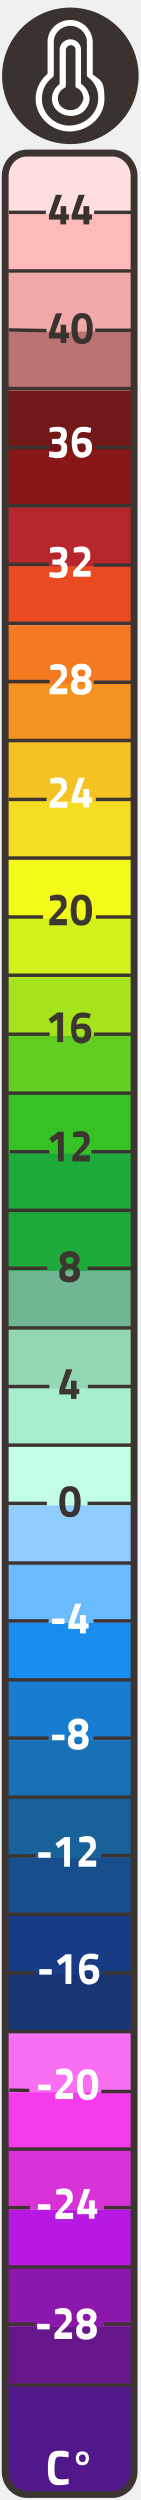
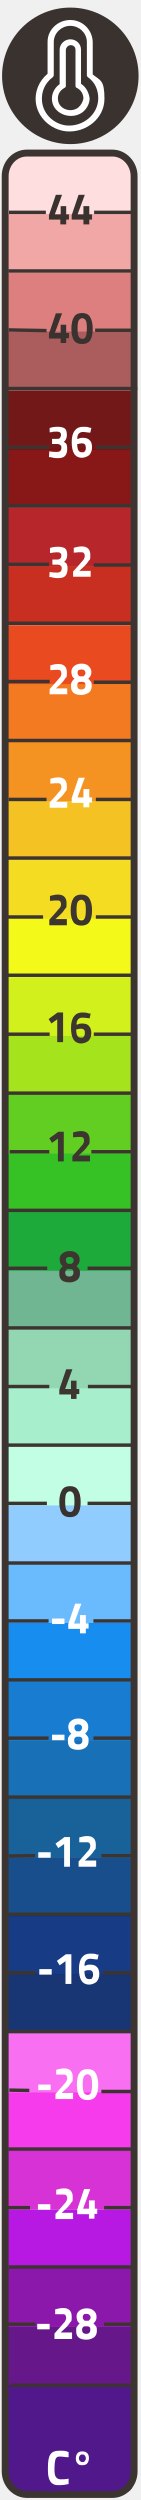
- <svg xmlns="http://www.w3.org/2000/svg" id="Livello_1" version="1.1" width="40.8px" height="725.2px" viewBox="0 0 40.8 725.2">
+ <svg xmlns="http://www.w3.org/2000/svg" version="1.1" width="40.8px" height="725.2px" viewBox="0 0 40.8 725.2">
  <defs>
    <style>
-       .st0 {
-         fill: #f627eb;
-       }
- 
-       .st0, .st1, .st2, .st3, .st4, .st5, .st6, .st7, .st8, .st9, .st10, .st11, .st12, .st13, .st14, .st15, .st16, .st17, .st18, .st19, .st20, .st21, .st22, .st23, .st24, .st25, .st26, .st27, .st28, .st29, .st30, .st31, .st32, .st33, .st34, .st35, .st36, .st37, .st38 {
+       .cls-1 {
+         fill: #f4bd0b;
+       }
+ 
+       .cls-1, .cls-2, .cls-3, .cls-4, .cls-5, .cls-6, .cls-7, .cls-8, .cls-9, .cls-10, .cls-11, .cls-12, .cls-13, .cls-14, .cls-15, .cls-16, .cls-17, .cls-18, .cls-19, .cls-20, .cls-21, .cls-22, .cls-23, .cls-24, .cls-25, .cls-26, .cls-27, .cls-28, .cls-29, .cls-30, .cls-31, .cls-32, .cls-33, .cls-34, .cls-35, .cls-36, .cls-37, .cls-38, .cls-39, .cls-40 {
        isolation: isolate;
      }

-       .st0, .st1, .st2, .st3, .st4, .st5, .st6, .st7, .st8, .st9, .st10, .st11, .st12, .st13, .st14, .st15, .st16, .st17, .st19, .st20, .st21, .st22, .st23, .st24, .st25, .st26, .st27, .st28, .st29, .st30, .st31, .st32, .st33, .st34, .st35, .st36, .st37, .st38 {
+       .cls-1, .cls-2, .cls-3, .cls-4, .cls-5, .cls-6, .cls-7, .cls-8, .cls-9, .cls-10, .cls-11, .cls-12, .cls-13, .cls-14, .cls-15, .cls-16, .cls-17, .cls-18, .cls-20, .cls-21, .cls-22, .cls-23, .cls-24, .cls-25, .cls-26, .cls-27, .cls-28, .cls-29, .cls-30, .cls-31, .cls-32, .cls-33, .cls-34, .cls-35, .cls-36, .cls-37, .cls-38, .cls-39, .cls-40 {
        opacity: .9;
      }

-       .st1 {
-         fill: #85c8ff;
-       }
- 
-       .st2 {
-         fill: #bbffe2;
-       }
- 
-       .st3 {
-         fill: #9ce106;
-       }
- 
-       .st4 {
-         fill: #62af88;
-       }
- 
-       .st5 {
-         fill: #00277a;
-       }
- 
-       .st6 {
-         fill: #f4bd0b;
-       }
- 
-       .st7 {
-         fill: #cef003;
-       }
- 
-       .st39 {
-         fill: #39322e;
-       }
- 
-       .st40 {
+       .cls-2 {
+         fill: #52ca0b;
+       }
+ 
+       .cls-3 {
+         fill: #b000e0;
+       }
+ 
+       .cls-4 {
+         fill: #003c7f;
+       }
+ 
+       .cls-5 {
+         fill: #0062af;
+       }
+ 
+       .cls-41 {
        stroke-width: 2px;
      }

-       .st40, .st41 {
+       .cls-41, .cls-42, .cls-43 {
+         fill: none;
+       }
+ 
+       .cls-41, .cls-43 {
        stroke: #3c3430;
        stroke-miterlimit: 9.8;
      }

-       .st40, .st41, .st42 {
-         fill: none;
-       }
- 
-       .st43 {
+       .cls-6 {
+         fill: #8000a3;
+       }
+ 
+       .cls-7 {
+         fill: #d41dd1;
+       }
+ 
+       .cls-8 {
+         fill: #f862f1;
+       }
+ 
+       .cls-9 {
+         fill: #9ce106;
+       }
+ 
+       .cls-44 {
+         fill: #39322e;
+       }
+ 
+       .cls-10 {
+         fill: #a34b4b;
+       }
+ 
+       .cls-11 {
+         fill: #7c0000;
+       }
+ 
+       .cls-45 {
        fill: #fff;
      }

-       .st8 {
+       .cls-12 {
+         fill: #62af88;
+       }
+ 
+       .cls-13 {
+         fill: #0070cc;
+       }
+ 
+       .cls-14 {
+         fill: #0082ef;
+       }
+ 
+       .cls-15 {
+         fill: #db7272;
+       }
+ 
+       .cls-16 {
+         fill: #3e007f;
+       }
+ 
+       .cls-17 {
+         fill: #21bb0e;
+       }
+ 
+       .cls-18 {
+         fill: #f4880b;
+       }
+ 
+       .cls-20 {
+         fill: #87d3ab;
+       }
+ 
+       .cls-21 {
+         fill: #af0f14;
+       }
+ 
+       .cls-22 {
+         fill: #f4d90b;
+       }
+ 
+       .cls-23 {
+         fill: #bbffe2;
+       }
+ 
+       .cls-24 {
+         fill: #c41a0a;
+       }
+ 
+       .cls-25 {
+         fill: #f627eb;
+       }
+ 
+       .cls-26 {
+         fill: #f46d0b;
+       }
+ 
+       .cls-27 {
+         fill: #00528f;
+       }
+ 
+       .cls-28 {
+         fill: #640000;
+       }
+ 
+       .cls-29 {
+         fill: #e83709;
+       }
+ 
+       .cls-30 {
+         fill: #f29e9e;
+       }
+ 
+       .cls-31 {
+         fill: #ffdcdc;
+       }
+ 
+       .cls-32 {
+         fill: #57007f;
+       }
+ 
+       .cls-33 {
+         fill: #f3fb01;
+       }
+ 
+       .cls-34 {
+         fill: #9feec8;
+       }
+ 
+       .cls-35 {
+         fill: #00277a;
+       }
+ 
+       .cls-36 {
+         fill: #002066;
+       }
+ 
+       .cls-37 {
+         fill: #07a127;
+       }
+ 
+       .cls-38 {
        fill: #5bb4ff;
      }

-       .st9 {
-         fill: #b46464;
-       }
- 
-       .st10 {
-         fill: #00528f;
-       }
- 
-       .st11 {
-         fill: #57007f;
-       }
- 
-       .st12 {
-         fill: #640000;
-       }
- 
-       .st13 {
-         fill: #af0f14;
-       }
- 
-       .st14 {
-         fill: #9feec8;
-       }
- 
-       .st15 {
-         fill: #002066;
-       }
- 
-       .st16 {
-         fill: #ffb4b4;
-       }
- 
-       .st17 {
-         fill: #f4d90b;
-       }
- 
-       .st19 {
-         fill: #0082ef;
-       }
- 
-       .st20 {
-         fill: #21bb0e;
-       }
- 
-       .st21 {
-         fill: #f0a0a0;
-       }
- 
-       .st22 {
-         fill: #e83709;
-       }
- 
-       .st23 {
-         fill: #003c7f;
-       }
- 
-       .st24 {
-         fill: #0062af;
-       }
- 
-       .st25 {
-         fill: #ffdcdc;
-       }
- 
-       .st26 {
-         fill: #3e007f;
-       }
- 
-       .st27 {
-         fill: #d41dd1;
-       }
- 
-       .st28 {
-         fill: #8000a3;
-       }
- 
-       .st29 {
-         fill: #b000e0;
-       }
- 
-       .st30 {
-         fill: #f3fb01;
-       }
- 
-       .st31 {
-         fill: #7c0000;
-       }
- 
-       .st32 {
-         fill: #0070cc;
-       }
- 
-       .st33 {
-         fill: #07a127;
-       }
- 
-       .st34 {
-         fill: #f862f1;
-       }
- 
-       .st35 {
-         fill: #f46d0b;
-       }
- 
-       .st36 {
-         fill: #52ca0b;
-       }
- 
-       .st37 {
-         fill: #87d3ab;
-       }
- 
-       .st44 {
+       .cls-39 {
+         fill: #cef003;
+       }
+ 
+       .cls-40 {
+         fill: #85c8ff;
+       }
+ 
+       .cls-46 {
        clip-path: url(#clippath);
      }

-       .st45 {
+       .cls-47 {
        fill: #3c3530;
-       }
- 
-       .st38 {
-         fill: #f4880b;
      }
    </style>
    <clipPath id="clippath">
-       <path class="st42" d="M38.5,720.9c-.4,4.2-10.5,2.4-18.3,2.4-7.6.4-18.3,1-18.3-4L2.2,47.7c0-1.4,1.1-2.6,2.6-2.7,5.2-.2,10.3-.3,15.4-.3s9.7-.8,15,0c1.9.3,3.3,1.9,3.3,3.8v672.4Z" />
+       <path class="cls-42" d="M38.5,720.9c-.4,4.2-10.5,2.4-18.3,2.4-7.6.4-18.3,1-18.3-4L2.2,47.7c0-1.4,1.1-2.6,2.6-2.7,5.2-.2,10.3-.3,15.4-.3s9.7-.8,15,0c1.9.3,3.3,1.9,3.3,3.8v672.4Z" />
    </clipPath>
  </defs>
-   <g class="st44">
-     <g>
-       <rect class="st26" x="-12.7" y="691.9" width="71" height="47.4" />
-       <rect class="st25" x="-14.2" y="40.8" width="74.3" height="21.3" />
-       <rect class="st16" x="-12.7" y="62.1" width="73.5" height="17.1" />
-       <rect class="st21" x="-12.7" y="79.2" width="73.5" height="17.1" />
-       <rect class="st9" x="-12.7" y="96.2" width="73.5" height="17.1" />
-       <rect class="st12" x="-12.7" y="113.3" width="73.5" height="17.1" />
-       <rect class="st31" x="-12.7" y="130.2" width="73.5" height="17.1" />
-       <rect class="st13" x="-12.7" y="147.3" width="73.5" height="17.1" />
-       <rect class="st22" x="-12.7" y="164.3" width="73.5" height="17.1" />
-       <rect class="st35" x="-12.7" y="181.4" width="73.5" height="17.1" />
-       <rect class="st38" x="-12.7" y="198.4" width="73.5" height="17.1" />
-       <rect class="st6" x="-12.7" y="215.4" width="73.5" height="17.1" />
-       <rect class="st17" x="-12.7" y="232.4" width="73.5" height="17.1" />
-       <rect class="st30" x="-12.7" y="249.5" width="73.5" height="17.1" />
-       <rect class="st7" x="-12.7" y="266.5" width="73.5" height="17.1" />
-       <rect class="st3" x="-12.7" y="283.5" width="73.5" height="17.1" />
-       <rect class="st36" x="-12.7" y="300.5" width="73.5" height="17.1" />
-       <rect class="st20" x="-12.7" y="317.6" width="73.5" height="17.1" />
-       <rect class="st33" x="-12.7" y="334.6" width="73.5" height="17.1" />
-       <rect class="st33" x="-12.7" y="351.6" width="73.5" height="17.1" />
-       <rect class="st4" x="-12.7" y="368.6" width="73.5" height="17.1" />
-       <rect class="st37" x="-12.7" y="385.8" width="73.5" height="17.1" />
-       <rect class="st14" x="-12.7" y="402.7" width="73.5" height="17.1" />
-       <rect class="st2" x="-12.7" y="419.8" width="73.5" height="17.1" />
-       <rect class="st1" x="-12.7" y="436.7" width="73.5" height="17.1" />
-       <rect class="st8" x="-12.7" y="453.7" width="73.5" height="17.2" />
-       <rect class="st19" x="-12.7" y="470.8" width="73.5" height="17.1" />
-       <rect class="st32" x="-12.7" y="487.8" width="73.5" height="17.1" />
-       <rect class="st24" x="-12.7" y="504.8" width="73.5" height="17.1" />
-       <rect class="st10" x="-12.7" y="521.8" width="73.5" height="17.1" />
-       <rect class="st23" x="-12.7" y="538.8" width="73.5" height="17.1" />
-       <rect class="st5" x="-12.7" y="555.8" width="73.5" height="17.1" />
-       <rect class="st15" x="-12.7" y="572.8" width="73.5" height="17.1" />
-       <rect class="st34" x="-12.7" y="589.8" width="73.5" height="17.1" />
-       <rect class="st0" x="-12.7" y="606.9" width="73.5" height="17.1" />
-       <rect class="st27" x="-12.7" y="623.9" width="73.5" height="17.1" />
-       <rect class="st29" x="-12.7" y="641" width="73.5" height="17.1" />
-       <rect class="st28" x="-12.7" y="657.9" width="73.5" height="17.1" />
-       <rect class="st11" x="-12.7" y="675" width="73.5" height="17.1" />
+   <g>
+     <g id="Livello_1">
+       <g class="cls-46">
+         <g>
+           <rect class="cls-16" x="-12.7" y="691.9" width="71" height="47.4" />
+           <rect class="cls-31" x="-14.2" y="40.8" width="74.3" height="21.3" />
+           <rect class="cls-30" x="-12.7" y="62.1" width="73.5" height="17.1" />
+           <rect class="cls-15" x="-12.7" y="79.2" width="73.5" height="17.1" />
+           <rect class="cls-10" x="-12.7" y="96.2" width="73.5" height="17.1" />
+           <rect class="cls-28" x="-12.7" y="113.3" width="73.5" height="17.1" />
+           <rect class="cls-11" x="-12.7" y="130.2" width="73.5" height="17.1" />
+           <rect class="cls-21" x="-12.7" y="147.3" width="73.5" height="17.1" />
+           <rect class="cls-24" x="-12.7" y="164.3" width="73.5" height="17.1" />
+           <rect class="cls-29" x="-12.7" y="181.4" width="73.5" height="17.1" />
+           <rect class="cls-26" x="-12.7" y="198.4" width="73.5" height="17.1" />
+           <rect class="cls-18" x="-12.7" y="215.4" width="73.5" height="17.1" />
+           <rect class="cls-1" x="-12.7" y="232.4" width="73.5" height="17.1" />
+           <rect class="cls-22" x="-12.7" y="249.5" width="73.5" height="17.1" />
+           <rect class="cls-33" x="-12.7" y="266.5" width="73.5" height="17.1" />
+           <rect class="cls-39" x="-12.7" y="283.5" width="73.5" height="17.1" />
+           <rect class="cls-9" x="-12.7" y="300.5" width="73.5" height="17.1" />
+           <rect class="cls-2" x="-12.7" y="317.6" width="73.5" height="17.1" />
+           <rect class="cls-17" x="-12.7" y="334.6" width="73.5" height="17.1" />
+           <rect class="cls-37" x="-12.7" y="351.6" width="73.5" height="17.1" />
+           <rect class="cls-12" x="-12.7" y="368.6" width="73.5" height="17.1" />
+           <rect class="cls-20" x="-12.7" y="385.8" width="73.5" height="17.1" />
+           <rect class="cls-34" x="-12.7" y="402.7" width="73.5" height="17.1" />
+           <rect class="cls-23" x="-12.7" y="419.8" width="73.5" height="17.1" />
+           <rect class="cls-40" x="-12.7" y="436.7" width="73.5" height="17.1" />
+           <rect class="cls-38" x="-12.7" y="453.7" width="73.5" height="17.2" />
+           <rect class="cls-14" x="-12.7" y="470.8" width="73.5" height="17.1" />
+           <rect class="cls-13" x="-12.7" y="487.8" width="73.5" height="17.1" />
+           <rect class="cls-5" x="-12.7" y="504.8" width="73.5" height="17.1" />
+           <rect class="cls-27" x="-12.7" y="521.8" width="73.5" height="17.1" />
+           <rect class="cls-4" x="-12.7" y="538.8" width="73.5" height="17.1" />
+           <rect class="cls-35" x="-12.7" y="555.8" width="73.5" height="17.1" />
+           <rect class="cls-36" x="-12.7" y="572.8" width="73.5" height="17.1" />
+           <rect class="cls-8" x="-12.7" y="589.8" width="73.5" height="17.1" />
+           <rect class="cls-25" x="-12.7" y="606.9" width="73.5" height="17.1" />
+           <rect class="cls-7" x="-12.7" y="623.9" width="73.5" height="17.1" />
+           <rect class="cls-3" x="-12.7" y="641" width="73.5" height="17.1" />
+           <rect class="cls-6" x="-12.7" y="657.9" width="73.5" height="17.1" />
+           <rect class="cls-32" x="-12.7" y="675" width="73.5" height="17.1" />
+         </g>
+       </g>
+       <circle class="cls-44" cx="20.4" cy="22" r="19.8" />
+       <g id="Layer_1">
+         <path class="cls-45" d="M20.4,5.8c-3.6,0-6.6,2.8-6.6,6.3v9.3c-2.5,2.1-3.8,5.2-3.4,8.4.6,4.4,4.3,7.8,8.8,8.3,5.8.5,11.1-3.8,11.1-9.4s-1.2-5.3-3.4-7.1v-9.2c0-3.7-2.9-6.6-6.5-6.6ZM28.5,28.5c0,4.7-4.4,8.3-9.2,7.9-3.6-.4-6.7-3.2-7.1-6.9-.3-2.8.8-5.4,3.1-7.1.1-.1.3-.4.3-.6v-9.6c0-2.6,2.2-4.7,4.8-4.7s4.8,2.1,4.8,4.7v9.6c0,.3.1.4.3.6,2,1.4,3,3.6,3,6.1Z" />
+         <path class="cls-45" d="M23.5,24.3v-9.9c0-1.7-1.4-3-3.1-3s-3.1,1.4-3.1,3v10c-1.8,1.3-2.6,3.4-2.1,5.4.9,3.5,5.6,5,8.7,2.8,1.3-1,2.1-2.6,2.1-4-.2-1.8-1.1-3.4-2.5-4.3ZM22.7,31.2c-2.1,1.6-5.3.5-5.8-1.8-.4-1.6.3-3.1,1.8-3.9.3-.1.4-.4.4-.6v-10.4c0-.6.6-1.4,1.4-1.4s1.4.5,1.4,1.4v10.4c0,.3.1.5.4.6,1.2.6,1.9,1.8,1.9,3.1-.2.9-.6,1.8-1.5,2.6Z" />
+       </g>
+       <rect class="cls-42" x="7.3" y="676.6" width="15.4" height="12.9" />
+       <g class="cls-19">
+         <path class="cls-45" d="M19.8,720.6c-.9.2-1.7.3-2.5.3s-1.3,0-1.8-.3c-.4-.2-.8-.5-1-1-.3-.4-.4-1-.5-1.5s-.1-1.3-.1-2.2c0-1.9.2-3.2.7-3.9.5-.8,1.4-1.1,2.7-1.1s1.6,0,2.6.4v1.5c-1,0-1.7-.2-2.2-.2s-1,0-1.2.2-.4.4-.5,1c-.1.4-.2,1.2-.2,2.4s.1,1.9.4,2.3c.3.4.7.7,1.4.7s1.5,0,2.3-.2v1.6h0Z" />
+         <path class="cls-45" d="M22.5,714.6c-.4-.4-.5-.9-.5-1.5s.2-1.2.5-1.5c.4-.4.8-.5,1.4-.5s1.1.2,1.4.5c.4.4.5.9.5,1.5s-.2,1.1-.5,1.5c-.4.4-.8.5-1.4.5s-1,0-1.4-.5ZM23.2,712.3c-.2.2-.3.4-.3.8s.1.5.3.8c.2.2.4.3.7.3s.5,0,.7-.3.3-.4.3-.8-.1-.5-.3-.8c-.2-.3-.4-.3-.7-.3s-.5,0-.7.3Z" />
+       </g>
+       <g>
+         <path class="cls-45" d="M10.8,675.7v-1.6h3.6v1.6s-3.6,0-3.6,0Z" />
+         <path class="cls-45" d="M20.9,678.5h-5.1v-1.6l1.7-1.9c.6-.7,1-1.2,1.3-1.5.2-.3.4-.8.4-1.1s-.1-.7-.3-.9-.5-.2-.8-.2h-2.1v-1.4c.7-.2,1.5-.4,2.3-.4,1.7,0,2.5.9,2.5,2.5s-.1,1.2-.4,1.6-.7,1.1-1.4,1.7l-1.4,1.3h3.3v1.8h0Z" />
+         <path class="cls-45" d="M23,670.3c.5-.4,1.2-.7,2.1-.7s1.6.2,2.1.7c.5.4.8,1,.8,1.7s-.1.9-.2,1.1c-.1.2-.3.5-.7.9.4.3.6.7.8.9.2.3.2.7.2,1.2,0,.9-.3,1.5-.8,1.9-.6.4-1.3.7-2.2.7-2,0-3-.8-3-2.4s.1-1,.2-1.3c.2-.3.4-.7.8-1-.3-.3-.6-.5-.7-.9s-.2-.7-.2-1.1c0-.8.3-1.3.8-1.7h0ZM23.8,675.8c0,.8.4,1.2,1.2,1.2s1.2-.4,1.2-1.2-.2-.8-.7-1h-1.1c-.3.2-.6.5-.6,1ZM25.1,671.2c-.4,0-.6,0-.8.2-.2.2-.3.4-.3.8s.2.7.6,1h1.1c.4-.3.6-.7.6-1-.1-.6-.5-1-1.2-1Z" />
+       </g>
+       <line class="cls-43" x1="2.5" y1="657.6" x2="38.9" y2="657.6" />
+       <g>
+         <path class="cls-45" d="M11,641v-1.6h3.6v1.6h-3.6Z" />
+         <path class="cls-45" d="M21.2,643.7h-5.1v-1.5l1.7-1.9c.6-.7,1-1.2,1.3-1.5.2-.3.4-.8.4-1.1s-.1-.7-.3-.9-.5-.2-.8-.2h-2.1v-1.4c.7-.2,1.5-.4,2.3-.4,1.7,0,2.5.9,2.5,2.5s-.1,1.2-.4,1.6c-.3.4-.7,1.1-1.4,1.7l-1.4,1.3h3.3v1.7h0Z" />
+         <path class="cls-45" d="M25.8,643.7v-1.4h-3.4v-1.4l2-5.9h1.8l-2.1,5.7h1.7v-2.4h1.7v2.4h.7v1.5h-.8v1.4h-1.6Z" />
+       </g>
+       <line class="cls-43" x1="2.4" y1="623.4" x2="38" y2="623.4" />
+       <line class="cls-43" x1="2.1" y1="589.3" x2="39.6" y2="589.3" />
+       <line class="cls-43" x1="2.3" y1="555.3" x2="38.7" y2="555.3" />
+       <line class="cls-43" x1="2.3" y1="521.3" x2="38.7" y2="521.3" />
+       <line class="cls-43" x1="2.1" y1="487.3" x2="38.7" y2="487.3" />
+       <line class="cls-43" x1="2.1" y1="453.4" x2="39" y2="453.4" />
+       <line class="cls-43" x1="2.1" y1="419.2" x2="39.6" y2="419.2" />
+       <line class="cls-43" x1="1.4" y1="402.2" x2="14.3" y2="402.2" />
+       <line class="cls-43" x1="2.1" y1="385.2" x2="38.7" y2="385.2" />
+       <line class="cls-43" x1="2.1" y1="351.1" x2="38.7" y2="351.1" />
+       <line class="cls-43" x1="2.1" y1="317.1" x2="39.6" y2="317.1" />
+       <line class="cls-43" x1="1.4" y1="282.9" x2="39" y2="282.9" />
+       <line class="cls-43" x1="2.1" y1="248.9" x2="39" y2="248.9" />
+       <line class="cls-43" x1="2.1" y1="214.8" x2="39" y2="214.8" />
+       <line class="cls-43" x1="2.1" y1="180.8" x2="38.2" y2="180.8" />
+       <line class="cls-43" x1="2.1" y1="146.7" x2="39" y2="146.7" />
+       <line class="cls-43" x1="1.3" y1="112.7" x2="39.8" y2="112.7" />
+       <line class="cls-43" x1="2.4" y1="78.6" x2="39.3" y2="78.6" />
+       <g>
+         <path class="cls-45" d="M11.1,606.3v-1.6h3.6v1.6h-3.6Z" />
+         <path class="cls-45" d="M21.2,608.9h-5.1v-1.5l1.7-1.9c.6-.7,1-1.2,1.3-1.5.2-.3.4-.8.4-1.1s-.1-.7-.3-.9-.5-.2-.8-.2h-2.1v-1.4c.7-.2,1.5-.4,2.3-.4,1.7,0,2.5.9,2.5,2.5s-.1,1.2-.4,1.6-.7,1.1-1.4,1.7l-1.4,1.3h3.3v1.7h0Z" />
+         <path class="cls-45" d="M23.1,601.3c.5-.8,1.3-1.1,2.3-1.1s1.8.3,2.3,1.1.8,1.9.8,3.5-.3,2.7-.8,3.4-1.3,1-2.3,1-1.8-.3-2.3-1-.8-1.9-.8-3.4.2-2.8.8-3.5ZM26.7,604.7c0-1.1-.1-1.9-.3-2.3-.2-.4-.6-.7-1-.7s-.8.2-1.1.7c-.2.4-.3,1.2-.3,2.3s.1,1.9.3,2.3c.2.4.6.7,1.1.7s.8-.2,1-.7.3-1.2.3-2.3Z" />
+       </g>
+       <g>
+         <path class="cls-45" d="M11.4,572.8v-1.6h3.6v1.6h-3.6Z" />
+         <path class="cls-45" d="M20.7,566.9v8.6h-1.7v-6.6l-1.7,1.2-.8-1.3,2.6-1.9h1.6Z" />
+         <path class="cls-45" d="M28.3,568.4c-.8,0-1.5-.2-2.1-.2-1.1,0-1.7.7-1.7,2h.3c.5-.3.9-.3,1.3-.3.9,0,1.6.2,2,.7.5.4.7,1.2.7,2.1s-.3,1.6-.8,2.2c-.5.4-1.3.8-2.2.8s-1.7-.4-2.2-1.2-.7-2-.7-3.4.3-2.6.9-3.3c.6-.8,1.4-1.1,2.4-1.1s1.3,0,2,.3h.4s-.3,1.4-.3,1.4ZM25.9,571.5c-.4,0-.8,0-1.2.2h-.2c0,1.6.4,2.4,1.3,2.4s.7,0,.9-.3.3-.5.3-1c0-.9-.4-1.3-1.1-1.3h0Z" />
+       </g>
+       <g>
+         <path class="cls-45" d="M11.1,538.9v-1.6h3.6v1.6h-3.6Z" />
+         <path class="cls-45" d="M20.3,532.9v8.6h-1.7v-6.6l-1.7,1.2-.8-1.3,2.6-1.9h1.6Z" />
+         <path class="cls-45" d="M27.9,541.5h-5.1v-1.5l1.7-1.9c.6-.7,1-1.2,1.3-1.5.2-.3.4-.8.4-1.1s-.1-.7-.3-.9-.5-.2-.8-.2h-2.1v-1.4c.7-.2,1.5-.4,2.3-.4,1.7,0,2.5.9,2.5,2.5s-.1,1.2-.4,1.6c-.3.4-.7,1.1-1.4,1.7l-1.4,1.3h3.3v1.7h0Z" />
+       </g>
+       <g>
+         <path class="cls-45" d="M15.1,504.8v-1.6h3.6v1.6h-3.6Z" />
+         <path class="cls-45" d="M20.6,499.2c.5-.4,1.2-.7,2.1-.7s1.6.2,2.1.7c.5.4.8,1,.8,1.7s-.1.9-.2,1.1-.3.5-.7.9c.4.3.6.7.8.9.2.3.2.7.2,1.2,0,.9-.3,1.5-.8,1.9s-1.3.7-2.2.7c-2,0-3-.8-3-2.4s.1-1,.2-1.3.4-.7.8-1c-.3-.3-.6-.5-.7-.9s-.2-.7-.2-1.1c0-.7.3-1.3.8-1.7h0ZM21.5,504.8c0,.8.4,1.2,1.2,1.2s1.2-.4,1.2-1.2-.2-.8-.7-1h-1c-.5.2-.7.5-.7,1ZM22.7,500.2c-.4,0-.6.1-.8.2-.2.1-.3.4-.3.8s.2.7.6,1h1c.4-.3.6-.7.6-1,0-.6-.3-1-1.1-1Z" />
+       </g>
+       <g>
+         <path class="cls-45" d="M15.1,471.1v-1.6h3.6v1.6h-3.6Z" />
+         <path class="cls-45" d="M23.2,473.9v-1.4h-3.4v-1.4l2-5.9h1.8l-2.1,5.7h1.7v-2.4h1.7v2.4h.8v1.5h-.8v1.4h-1.7Z" />
+       </g>
+       <path class="cls-44" d="M18,432.2c.5-.8,1.3-1.1,2.3-1.1s1.8.3,2.3,1.1c.5.8.8,1.9.8,3.5s-.3,2.7-.8,3.4-1.3,1-2.3,1-1.8-.3-2.3-1-.8-1.9-.8-3.4.3-2.7.8-3.5ZM21.6,435.6c0-1.1-.1-1.9-.3-2.3-.2-.4-.6-.7-1-.7s-.8.2-1.1.7c-.2.4-.3,1.2-.3,2.3s.1,1.9.3,2.3c.2.4.6.7,1.1.7s.8-.2,1-.7c.2-.4.3-1.2.3-2.3Z" />
+       <path class="cls-47" d="M20.6,405.9v-1.4h-3.4v-1.4l2-5.9h1.8l-2.1,5.7h1.7v-2.4h1.6v2.4h.8v1.5h-.8v1.4h-1.6Z" />
+       <path class="cls-47" d="M18.1,363.6c.5-.4,1.2-.7,2.1-.7s1.6.2,2.1.7c.5.4.8,1,.8,1.7s-.1.9-.2,1.1-.3.5-.7.9c.4.3.6.7.8.9.2.3.2.7.2,1.2,0,.9-.3,1.5-.8,1.9-.6.4-1.3.7-2.2.7-2,0-3-.8-3-2.4s.1-1,.2-1.3c.2-.3.4-.7.8-1-.3-.3-.6-.5-.7-.9s-.2-.7-.2-1.1c0-.7.2-1.3.8-1.7h0ZM18.9,369.1c0,.8.4,1.2,1.2,1.2s1.2-.4,1.2-1.2-.2-.8-.7-1h-1.1c-.3.3-.6.6-.6,1ZM20.2,364.6c-.4,0-.6.1-.8.2-.2.2-.3.4-.3.8s.2.7.6,1h1.1c.4-.3.6-.7.6-1-.1-.7-.5-1-1.2-1Z" />
+       <g>
+         <path class="cls-47" d="M18.5,328.3v8.6h-1.7v-6.6l-1.7,1.2-.8-1.3,2.6-1.9h1.6Z" />
+         <path class="cls-47" d="M26.1,336.9h-5.1v-1.5l1.7-1.9c.6-.7,1-1.2,1.3-1.5.2-.3.4-.8.4-1.1s-.1-.7-.3-.9c-.2-.2-.5-.2-.8-.2-.5,0-1.1,0-1.8.1h-.3v-1.4c.7-.2,1.5-.4,2.3-.4,1.7,0,2.5.9,2.5,2.5s-.1,1.2-.4,1.6-.7,1.1-1.4,1.7l-1.4,1.3h3.3v1.7h0Z" />
+       </g>
+       <g>
+         <path class="cls-47" d="M18.3,293.7v8.6h-1.7v-6.6l-1.7,1.2-.8-1.3,2.6-1.9h1.6Z" />
+         <path class="cls-47" d="M26,295.4c-.8-.1-1.5-.2-2.1-.2-1.1,0-1.7.7-1.7,2h.3c.5-.3.9-.3,1.3-.3.9,0,1.6.2,2,.7.4.4.7,1.2.7,2.1s-.3,1.6-.8,2.2c-.5.4-1.3.8-2.2.8s-1.7-.4-2.2-1.2c-.5-.8-.7-2-.7-3.4s.3-2.6.9-3.3c.6-.8,1.4-1.1,2.4-1.1s1.3.1,2,.3h.4c0,.1-.3,1.4-.3,1.4ZM23.5,298.4c-.4,0-.8.1-1.2.2h-.2c0,1.6.4,2.4,1.3,2.4s.7-.1.9-.3c.2-.2.3-.5.3-1,.1-.8-.3-1.3-1.1-1.3h0Z" />
+       </g>
+       <g>
+         <path class="cls-47" d="M19.4,268.4h-5.1v-1.6l1.7-1.9c.6-.7,1-1.2,1.3-1.5s.4-.8.4-1.1-.1-.7-.3-.9c-.2-.2-.5-.2-.8-.2-.5,0-1.1,0-1.8.1h-.3v-1.4c.7-.2,1.5-.4,2.3-.4,1.7,0,2.5.9,2.5,2.5s-.1,1.2-.4,1.6-.7,1.1-1.4,1.7l-1.4,1.3h3.3v1.8Z" />
+         <path class="cls-47" d="M21.3,260.6c.5-.8,1.3-1.1,2.3-1.1s1.8.3,2.3,1.1.8,1.9.8,3.5-.3,2.7-.8,3.4-1.3,1-2.3,1-1.8-.3-2.3-1-.8-1.9-.8-3.4.3-2.8.8-3.5ZM24.9,264c0-1.1-.1-1.9-.3-2.3s-.6-.7-1-.7-.8.2-1.1.7c-.2.4-.3,1.2-.3,2.3s.1,1.9.3,2.3.6.7,1.1.7.8-.2,1-.7c.2-.4.3-1.2.3-2.3Z" />
+       </g>
+       <g>
+         <path class="cls-45" d="M19.5,234.3h-5.1v-1.5l1.7-1.9c.6-.7,1-1.2,1.3-1.5s.4-.8.4-1.1-.1-.7-.3-.9c-.2-.2-.5-.2-.8-.2-.5,0-1.1,0-1.8.1h-.3v-1.4c.7-.2,1.5-.4,2.3-.4,1.7,0,2.5.9,2.5,2.5s-.1,1.2-.4,1.6-.7,1.1-1.4,1.7l-1.4,1.3h3.3v1.7h0Z" />
+         <path class="cls-45" d="M24.2,234.3v-1.4h-3.4v-1.4l2-5.9h1.8l-2.1,5.7h1.7v-2.4h1.7v2.4h.8v1.5h-.8v1.4h-1.7Z" />
+       </g>
+       <g>
+         <path class="cls-45" d="M19.5,201.4h-5.1v-1.5l1.7-1.9c.6-.7,1-1.2,1.3-1.5s.4-.8.4-1.1-.1-.7-.3-.9c-.2-.2-.5-.2-.8-.2-.5,0-1.1,0-1.8.1h-.3v-1.4c.7-.2,1.5-.4,2.3-.4,1.7,0,2.5.9,2.5,2.5s-.1,1.2-.4,1.6-.7,1.1-1.4,1.7l-1.4,1.3h3.3v1.7h0Z" />
+         <path class="cls-45" d="M21.5,193.2c.5-.4,1.2-.7,2.1-.7s1.6.2,2.1.7.8,1,.8,1.7-.1.9-.2,1.1c-.1.2-.3.5-.7.9.4.3.6.7.8.9.2.3.2.7.2,1.2,0,.9-.3,1.5-.8,1.9-.5.3-1.3.7-2.2.7-2,0-3-.8-3-2.4s.1-1,.2-1.3.4-.7.8-1c-.3-.3-.6-.5-.7-.9s-.2-.7-.2-1.1c0-.7.3-1.3.8-1.7h0ZM22.4,198.8c0,.8.4,1.2,1.2,1.2s1.2-.4,1.2-1.2-.2-.8-.7-1h-1.1c-.4.2-.6.5-.6,1ZM23.6,194.2c-.4,0-.6.1-.8.2-.2.1-.3.4-.3.8s.2.7.6,1h1.1c.4-.3.6-.7.6-1-.1-.7-.4-1-1.2-1Z" />
+       </g>
+       <g>
+         <path class="cls-45" d="M14.4,159c.7-.3,1.6-.4,2.5-.4s1.6.2,2,.5.6,1,.6,1.9-.3,1.5-.9,2c.4.2.7.4.8.7.1.2.2.7.2,1.2,0,1-.2,1.6-.6,2.1s-1.1.7-2.1.7-1.4-.1-2.2-.3h-.4c0-.1.1-1.5.1-1.5.9.2,1.6.2,2.3.2s1.2-.4,1.2-1.2-.1-.5-.3-.8c-.2-.2-.5-.3-.8-.3h-1.6v-1.5h1.6c.3,0,.5-.1.7-.3s.3-.5.3-.8c0-.7-.4-1-1.2-1s-1.1.1-1.8.2h-.3v-1.4h-.1Z" />
+         <path class="cls-45" d="M26.3,167.3h-5.1v-1.5l1.7-1.9c.6-.7,1-1.2,1.3-1.5.2-.3.4-.8.4-1.1s-.1-.7-.3-.9c-.2-.2-.5-.2-.8-.2-.5,0-1.1,0-1.8.1h-.3v-1.4c.7-.2,1.5-.4,2.3-.4,1.7,0,2.5.9,2.5,2.5s-.1,1.2-.4,1.6-.7,1.1-1.4,1.7l-1.4,1.3h3.3v1.7h0Z" />
+       </g>
+       <g>
+         <path class="cls-45" d="M14.3,124.2c.7-.3,1.6-.4,2.5-.4s1.6.2,2,.5.6,1,.6,1.9-.3,1.5-.9,2c.4.2.7.4.8.7.1.2.2.7.2,1.2,0,1-.2,1.6-.6,2.1s-1.1.7-2.1.7-1.4-.1-2.2-.3h-.4c0-.1.1-1.7.1-1.7.9.2,1.6.2,2.3.2s1.2-.4,1.2-1.2-.1-.5-.3-.8c-.2-.2-.5-.3-.8-.3h-1.6v-1.5h1.6c.3,0,.5,0,.7-.3s.3-.5.3-.8c0-.7-.4-1-1.2-1s-1.1,0-1.8.2h-.3v-1.2h-.1Z" />
+         <path class="cls-45" d="M26.2,125.5c-.8,0-1.5-.2-2.1-.2-1.1,0-1.7.7-1.7,2h.3c.5-.3.9-.3,1.3-.3.9,0,1.6.2,2,.7.5.4.7,1.2.7,2.1s-.3,1.6-.8,2.2c-.5.4-1.3.8-2.2.8s-1.7-.4-2.2-1.2-.7-2-.7-3.4.3-2.6.9-3.3c.6-.8,1.4-1.1,2.4-1.1s1.3,0,2,.3h.4l-.3,1.4h0ZM23.8,128.6c-.4,0-.8.1-1.2.2h-.2c0,1.6.4,2.4,1.3,2.4s.7-.1.9-.3c.2-.2.3-.5.3-1,0-.9-.4-1.3-1.1-1.3h0Z" />
+       </g>
+       <g>
+         <path class="cls-44" d="M17.6,99.6v-1.4h-3.4v-1.4l2-5.9h1.8l-2.1,5.7h1.7v-2.4h1.6v2.4h.8v1.5h-.8v1.4h-1.6Z" />
+         <path class="cls-44" d="M21.5,91.9c.5-.8,1.3-1.1,2.3-1.1s1.8.3,2.3,1.1.8,1.9.8,3.5-.3,2.7-.8,3.4c-.5.7-1.3,1-2.3,1s-1.8-.3-2.3-1-.8-1.9-.8-3.4.3-2.8.8-3.5ZM25.2,95.3c0-1.1-.1-1.9-.3-2.3s-.6-.7-1-.7-.8.2-1.1.7c-.2.4-.3,1.2-.3,2.3s.1,1.9.3,2.3.6.7,1.1.7.8-.2,1-.7.3-1.3.3-2.3Z" />
+       </g>
+       <g>
+         <path class="cls-44" d="M17.5,65.1v-1.4h-3.3v-1.3l2-5.9h1.8l-2.1,5.7h1.7v-2.4h1.6v2.4h.8v1.5h-.8v1.4h-1.7Z" />
+         <path class="cls-44" d="M24.2,65.1v-1.4h-3.4v-1.3l2-5.9h1.8l-2.1,5.7h1.7v-2.4h1.7v2.4h.8v1.5h-.8v1.4h-1.7Z" />
+       </g>
+       <line class="cls-43" x1="25.5" y1="402.2" x2="38.3" y2="402.2" />
+       <line class="cls-43" x1="2.1" y1="436.1" x2="13.6" y2="436.1" />
+       <line class="cls-43" x1="38.7" y1="436.1" x2="25.4" y2="436.1" />
+       <line class="cls-43" x1="2.2" y1="470.2" x2="14.1" y2="470.2" />
+       <line class="cls-43" x1="38.5" y1="470.2" x2="27.1" y2="470.2" />
+       <line class="cls-43" x1="2.3" y1="504.2" x2="14.1" y2="504.2" />
+       <line class="cls-43" x1="38.5" y1="504.2" x2="27.1" y2="504.2" />
+       <line class="cls-43" x1="38.3" y1="538.3" x2="29.4" y2="538.3" />
+       <line class="cls-43" x1="2.5" y1="538.4" x2="10.2" y2="538.3" />
+       <line class="cls-43" x1="2.7" y1="606.3" x2="8.5" y2="606.4" />
+       <line class="cls-43" x1="38.1" y1="606.7" x2="29.4" y2="606.7" />
+       <line class="cls-43" x1="2.3" y1="640.4" x2="8.7" y2="640.4" />
+       <line class="cls-43" x1="38.7" y1="640.4" x2="30.2" y2="640.4" />
+       <line class="cls-43" x1="2.1" y1="674.2" x2="10.3" y2="674.2" />
+       <line class="cls-43" x1="38.3" y1="674.2" x2="30.2" y2="674.2" />
+       <line class="cls-43" x1="2.3" y1="572.3" x2="10.4" y2="572.3" />
+       <line class="cls-43" x1="38.7" y1="572.3" x2="29.8" y2="572.3" />
+       <line class="cls-43" x1="2.1" y1="367.9" x2="13.7" y2="367.9" />
+       <line class="cls-43" x1="25.4" y1="367.9" x2="38.3" y2="367.9" />
+       <line class="cls-43" x1="2.8" y1="334.1" x2="14.3" y2="334.1" />
+       <line class="cls-43" x1="26.5" y1="334.1" x2="38.3" y2="334.1" />
+       <line class="cls-43" x1="1.7" y1="300" x2="14.4" y2="300" />
+       <line class="cls-43" x1="38.4" y1="300" x2="27.2" y2="300" />
+       <line class="cls-43" x1="1.7" y1="266" x2="12.5" y2="266" />
+       <line class="cls-43" x1="38.7" y1="266" x2="27.8" y2="266" />
+       <line class="cls-43" x1="2.5" y1="231.9" x2="13.5" y2="231.9" />
+       <line class="cls-43" x1="38.9" y1="231.9" x2="27.8" y2="231.9" />
+       <line class="cls-43" x1="2.3" y1="197.7" x2="14.4" y2="197.7" />
+       <line class="cls-43" x1="38.2" y1="197.9" x2="27.2" y2="197.9" />
+       <line class="cls-43" x1="14.2" y1="163.7" x2="1.7" y2="163.7" />
+       <line class="cls-43" x1="38.2" y1="163.9" x2="27.2" y2="163.9" />
+       <line class="cls-43" x1="2.3" y1="129.8" x2="14.3" y2="129.8" />
+       <line class="cls-43" x1="39" y1="129.8" x2="27.8" y2="129.8" />
+       <line class="cls-43" x1="2.5" y1="95.7" x2="13.5" y2="95.9" />
+       <line class="cls-43" x1="39" y1="95.8" x2="27.6" y2="95.8" />
+       <line class="cls-43" x1="2.6" y1="61.6" x2="13.3" y2="61.6" />
+       <line class="cls-43" x1="27.3" y1="61.6" x2="39" y2="61.6" />
+       <line class="cls-43" x1="3.1" y1="691.9" x2="39.6" y2="691.9" />
+       <path class="cls-41" d="M32.6,723.6H7.8c-3.4,0-6.3-3-6.3-6.7V51.1c0-3.7,2.8-6.7,6.3-6.7h24.8c3.4,0,6.3,3,6.3,6.7v665.8c0,3.7-2.8,6.7-6.3,6.7Z" />
    </g>
  </g>
-   <circle class="st39" cx="20.4" cy="22" r="19.8" />
-   <g id="Layer_1">
-     <path class="st43" d="M20.4,5.8c-3.6,0-6.6,2.8-6.6,6.3v9.3c-2.5,2.1-3.8,5.2-3.4,8.4.6,4.4,4.3,7.8,8.8,8.3,5.8.5,11.1-3.8,11.1-9.4s-1.2-5.3-3.4-7.1v-9.2c0-3.7-2.9-6.6-6.5-6.6ZM28.5,28.5c0,4.7-4.4,8.3-9.2,7.9-3.6-.4-6.7-3.2-7.1-6.9-.3-2.8.8-5.4,3.1-7.1.1-.1.3-.4.3-.6v-9.6c0-2.6,2.2-4.7,4.8-4.7s4.8,2.1,4.8,4.7v9.6c0,.3.1.4.3.6,2,1.4,3,3.6,3,6.1Z" />
-     <path class="st43" d="M23.5,24.3v-9.9c0-1.7-1.4-3-3.1-3s-3.1,1.4-3.1,3v10c-1.8,1.3-2.6,3.4-2.1,5.4.9,3.5,5.6,5,8.7,2.8,1.3-1,2.1-2.6,2.1-4-.2-1.8-1.1-3.4-2.5-4.3ZM22.7,31.2c-2.1,1.6-5.3.5-5.8-1.8-.4-1.6.3-3.1,1.8-3.9.3-.1.4-.4.4-.6v-10.4c0-.6.6-1.4,1.4-1.4s1.4.5,1.4,1.4v10.4c0,.3.1.5.4.6,1.2.6,1.9,1.8,1.9,3.1-.2.9-.6,1.8-1.5,2.6Z" />
-   </g>
-   <rect class="st42" x="7.3" y="676.6" width="15.4" height="12.9" />
-   <g class="st18">
-     <path class="st43" d="M19.8,720.6c-.9.2-1.7.3-2.5.3s-1.3,0-1.8-.3c-.4-.2-.8-.5-1-1-.3-.4-.4-1-.5-1.5s-.1-1.3-.1-2.2c0-1.9.2-3.2.7-3.9.5-.8,1.4-1.1,2.7-1.1s1.6,0,2.6.4v1.5c-1,0-1.7-.2-2.2-.2s-1,0-1.2.2c-.2.2-.4.4-.5,1-.1.4-.2,1.2-.2,2.4s.1,1.9.4,2.3c.3.4.7.7,1.4.7s1.5,0,2.3-.2v1.6Z" />
-     <path class="st43" d="M22.5,714.6c-.4-.4-.5-.9-.5-1.5s.2-1.2.5-1.5c.4-.4.8-.5,1.4-.5s1.1.2,1.4.5c.4.4.5.9.5,1.5s-.2,1.1-.5,1.5c-.4.4-.8.5-1.4.5s-1,0-1.4-.5ZM23.2,712.3c-.2.2-.3.4-.3.8s.1.5.3.8c.2.2.4.3.7.3s.5,0,.7-.3.3-.4.3-.8-.1-.5-.3-.8c-.2-.3-.4-.3-.7-.3s-.5,0-.7.3Z" />
-   </g>
-   <g>
-     <path class="st43" d="M10.8,675.7v-1.6h3.6v1.6h-3.6Z" />
-     <path class="st43" d="M20.9,678.5h-5.1v-1.6l1.7-1.9c.6-.7,1-1.2,1.3-1.5.2-.3.4-.8.4-1.1s-.1-.7-.3-.9-.5-.2-.8-.2c-.5,0-1.1,0-1.8,0h-.3v-1.4c.7-.2,1.5-.4,2.3-.4,1.7,0,2.5.9,2.5,2.5s-.1,1.2-.4,1.6-.7,1.1-1.4,1.7l-1.4,1.3h3.3v1.8Z" />
-     <path class="st43" d="M23,670.3c.5-.4,1.2-.7,2.1-.7s1.6.2,2.1.7c.5.4.8,1,.8,1.7s-.1.9-.2,1.1c-.1.2-.3.5-.7.9.4.3.6.7.8.9.2.3.2.7.2,1.2,0,.9-.3,1.5-.8,1.9-.6.4-1.3.7-2.2.7-2,0-3-.8-3-2.4s.1-1,.2-1.3c.2-.3.4-.7.8-1-.3-.3-.6-.5-.7-.9s-.2-.7-.2-1.1c0-.8.3-1.3.8-1.7ZM23.8,675.8c0,.8.4,1.2,1.2,1.2s1.2-.4,1.2-1.2-.2-.8-.7-1h-1.1c-.3.2-.6.5-.6,1ZM25.1,671.2c-.4,0-.6,0-.8.2-.2.2-.3.4-.3.8s.2.7.6,1h1.1c.4-.3.6-.7.6-1-.1-.6-.5-1-1.2-1Z" />
-   </g>
-   <line class="st41" x1="2.5" y1="657.6" x2="38.9" y2="657.6" />
-   <g>
-     <path class="st43" d="M11,641v-1.6h3.6v1.6h-3.6Z" />
-     <path class="st43" d="M21.2,643.7h-5.1v-1.5l1.7-1.9c.6-.7,1-1.2,1.3-1.5.2-.3.4-.8.4-1.1s-.1-.7-.3-.9-.5-.2-.8-.2c-.5,0-1.1,0-1.8,0h-.3v-1.4c.7-.2,1.5-.4,2.3-.4,1.7,0,2.5.9,2.5,2.5s-.1,1.2-.4,1.6c-.3.4-.7,1.1-1.4,1.7l-1.4,1.3h3.3s0,1.7,0,1.7Z" />
-     <path class="st43" d="M25.8,643.7v-1.4h-3.4v-1.4l2-5.9h1.8l-2.1,5.7h1.7v-2.4h1.7v2.4h.7v1.5h-.8v1.4h-1.6Z" />
-   </g>
-   <line class="st41" x1="2.4" y1="623.4" x2="38" y2="623.4" />
-   <line class="st41" x1="2.1" y1="589.3" x2="39.6" y2="589.3" />
-   <line class="st41" x1="2.3" y1="555.3" x2="38.7" y2="555.3" />
-   <line class="st41" x1="2.3" y1="521.3" x2="38.7" y2="521.3" />
-   <line class="st41" x1="2.1" y1="487.3" x2="38.7" y2="487.3" />
-   <line class="st41" x1="2.1" y1="453.4" x2="39" y2="453.4" />
-   <line class="st41" x1="2.1" y1="419.2" x2="39.6" y2="419.2" />
-   <line class="st41" x1="1.4" y1="402.2" x2="14.3" y2="402.2" />
-   <line class="st41" x1="2.1" y1="385.2" x2="38.7" y2="385.2" />
-   <line class="st41" x1="2.1" y1="351.1" x2="38.7" y2="351.1" />
-   <line class="st41" x1="2.1" y1="317.1" x2="39.6" y2="317.1" />
-   <line class="st41" x1="1.4" y1="282.9" x2="39" y2="282.9" />
-   <line class="st41" x1="2.1" y1="248.9" x2="39" y2="248.9" />
-   <line class="st41" x1="2.1" y1="214.8" x2="39" y2="214.8" />
-   <line class="st41" x1="2.1" y1="180.8" x2="38.2" y2="180.8" />
-   <line class="st41" x1="2.1" y1="146.7" x2="39" y2="146.7" />
-   <line class="st41" x1="1.3" y1="112.7" x2="39.8" y2="112.7" />
-   <line class="st41" x1="2.4" y1="78.6" x2="39.3" y2="78.6" />
-   <g>
-     <path class="st43" d="M11.1,606.3v-1.6h3.6v1.6h-3.6Z" />
-     <path class="st43" d="M21.2,608.9h-5.1v-1.5l1.7-1.9c.6-.7,1-1.2,1.3-1.5.2-.3.4-.8.4-1.1s-.1-.7-.3-.9-.5-.2-.8-.2c-.5,0-1.1,0-1.8,0h-.3v-1.4c.7-.2,1.5-.4,2.3-.4,1.7,0,2.5.9,2.5,2.5s-.1,1.2-.4,1.6-.7,1.1-1.4,1.7l-1.4,1.3h3.3s0,1.7,0,1.7Z" />
-     <path class="st43" d="M23.1,601.3c.5-.8,1.3-1.1,2.3-1.1s1.8.3,2.3,1.1.8,1.9.8,3.5-.3,2.7-.8,3.4-1.3,1-2.3,1-1.8-.3-2.3-1-.8-1.9-.8-3.4.2-2.8.8-3.5ZM26.7,604.7c0-1.1-.1-1.9-.3-2.3-.2-.4-.6-.7-1-.7s-.8.2-1.1.7c-.2.4-.3,1.2-.3,2.3s.1,1.9.3,2.3c.2.4.6.7,1.1.7s.8-.2,1-.7.3-1.2.3-2.3Z" />
-   </g>
-   <g>
-     <path class="st43" d="M11.4,572.8v-1.6h3.6v1.6h-3.6Z" />
-     <path class="st43" d="M20.7,566.9v8.6h-1.7v-6.6l-1.7,1.2-.8-1.3,2.6-1.9h1.6Z" />
-     <path class="st43" d="M28.3,568.4c-.8,0-1.5-.2-2.1-.2-1.1,0-1.7.7-1.7,2h.3c.5-.3.9-.3,1.3-.3.9,0,1.6.2,2,.7.5.4.7,1.2.7,2.1s-.3,1.6-.8,2.2c-.5.4-1.3.8-2.2.8s-1.7-.4-2.2-1.2-.7-2-.7-3.4.3-2.6.9-3.3c.6-.8,1.4-1.1,2.4-1.1s1.3,0,2,.3h.4c0,0-.3,1.4-.3,1.4ZM25.9,571.5c-.4,0-.8,0-1.2.2h-.2c0,1.6.4,2.4,1.3,2.4s.7,0,.9-.3.3-.5.3-1c0-.9-.4-1.3-1.1-1.3Z" />
-   </g>
-   <g>
-     <path class="st43" d="M11.1,538.9v-1.6h3.6v1.6h-3.6Z" />
-     <path class="st43" d="M20.3,532.9v8.6h-1.7v-6.6l-1.7,1.2-.8-1.3,2.6-1.9h1.6Z" />
-     <path class="st43" d="M27.9,541.5h-5.1v-1.5l1.7-1.9c.6-.7,1-1.2,1.3-1.5.2-.3.4-.8.4-1.1s-.1-.7-.3-.9-.5-.2-.8-.2c-.5,0-1.1,0-1.8,0h-.3v-1.4c.7-.2,1.5-.4,2.3-.4,1.7,0,2.5.9,2.5,2.5s-.1,1.2-.4,1.6c-.3.4-.7,1.1-1.4,1.7l-1.4,1.3h3.3v1.7Z" />
-   </g>
-   <g>
-     <path class="st43" d="M15.1,504.8v-1.6h3.6v1.6h-3.6Z" />
-     <path class="st43" d="M20.6,499.2c.5-.4,1.2-.7,2.1-.7s1.6.2,2.1.7c.5.4.8,1,.8,1.7s-.1.9-.2,1.1-.3.5-.7.9c.4.3.6.7.8.9.2.3.2.7.2,1.2,0,.9-.3,1.5-.8,1.9s-1.3.7-2.2.7c-2,0-3-.8-3-2.4s.1-1,.2-1.3.4-.7.8-1c-.3-.3-.6-.5-.7-.9s-.2-.7-.2-1.1c0-.7.3-1.3.8-1.7ZM21.5,504.8c0,.8.4,1.2,1.2,1.2s1.2-.4,1.2-1.2-.2-.8-.7-1h-1c-.5.2-.7.5-.7,1ZM22.7,500.2c-.4,0-.6.1-.8.2-.2.1-.3.4-.3.8s.2.7.6,1h1c.4-.3.6-.7.6-1,0-.6-.3-1-1.1-1Z" />
-   </g>
-   <g>
-     <path class="st43" d="M15.1,471.1v-1.6h3.6v1.6h-3.6Z" />
-     <path class="st43" d="M23.2,473.9v-1.4h-3.4v-1.4l2-5.9h1.8l-2.1,5.7h1.7v-2.4h1.7v2.4h.8v1.5h-.8v1.4h-1.7Z" />
-   </g>
-   <path class="st39" d="M18,432.2c.5-.8,1.3-1.1,2.3-1.1s1.8.3,2.3,1.1c.5.8.8,1.9.8,3.5s-.3,2.7-.8,3.4-1.3,1-2.3,1-1.8-.3-2.3-1-.8-1.9-.8-3.4.3-2.7.8-3.5ZM21.6,435.6c0-1.1-.1-1.9-.3-2.3-.2-.4-.6-.7-1-.7s-.8.2-1.1.7c-.2.4-.3,1.2-.3,2.3s.1,1.9.3,2.3c.2.4.6.7,1.1.7s.8-.2,1-.7c.2-.4.3-1.2.3-2.3Z" />
-   <path class="st45" d="M20.6,405.9v-1.4h-3.4v-1.4l2-5.9h1.8l-2.1,5.7h1.7v-2.4h1.6v2.4h.8v1.5h-.8v1.4h-1.6Z" />
-   <path class="st45" d="M18.1,363.6c.5-.4,1.2-.7,2.1-.7s1.6.2,2.1.7c.5.4.8,1,.8,1.7s-.1.9-.2,1.1-.3.5-.7.9c.4.3.6.7.8.9.2.3.2.7.2,1.2,0,.9-.3,1.5-.8,1.9-.6.4-1.3.7-2.2.7-2,0-3-.8-3-2.4s.1-1,.2-1.3c.2-.3.4-.7.8-1-.3-.3-.6-.5-.7-.9s-.2-.7-.2-1.1c0-.7.2-1.3.8-1.7ZM18.9,369.1c0,.8.4,1.2,1.2,1.2s1.2-.4,1.2-1.2-.2-.8-.7-1h-1.1c-.3.3-.6.6-.6,1ZM20.2,364.6c-.4,0-.6.1-.8.2-.2.2-.3.4-.3.8s.2.7.6,1h1.1c.4-.3.6-.7.6-1-.1-.7-.5-1-1.2-1Z" />
-   <g>
-     <path class="st45" d="M18.5,328.3v8.6h-1.7v-6.6l-1.7,1.2-.8-1.3,2.6-1.9h1.6Z" />
-     <path class="st45" d="M26.1,336.9h-5.1v-1.5l1.7-1.9c.6-.7,1-1.2,1.3-1.5.2-.3.4-.8.4-1.1s-.1-.7-.3-.9c-.2-.2-.5-.2-.8-.2-.5,0-1.1,0-1.8.1h-.3v-1.4c.7-.2,1.5-.4,2.3-.4,1.7,0,2.5.9,2.5,2.5s-.1,1.2-.4,1.6-.7,1.1-1.4,1.7l-1.4,1.3h3.3c0,0,0,1.7,0,1.7Z" />
-   </g>
-   <g>
-     <path class="st45" d="M18.3,293.7v8.6h-1.7v-6.6l-1.7,1.2-.8-1.3,2.6-1.9h1.6Z" />
-     <path class="st45" d="M26,295.4c-.8-.1-1.5-.2-2.1-.2-1.1,0-1.7.7-1.7,2h.3c.5-.3.9-.3,1.3-.3.9,0,1.6.2,2,.7.4.4.7,1.2.7,2.1s-.3,1.6-.8,2.2c-.5.4-1.3.8-2.2.8s-1.7-.4-2.2-1.2c-.5-.8-.7-2-.7-3.4s.3-2.6.9-3.3c.6-.8,1.4-1.1,2.4-1.1s1.3.1,2,.3h.4c0,.1-.3,1.4-.3,1.4ZM23.5,298.4c-.4,0-.8.1-1.2.2h-.2c0,1.6.4,2.4,1.3,2.4s.7-.1.9-.3c.2-.2.3-.5.3-1,.1-.8-.3-1.3-1.1-1.3Z" />
-   </g>
-   <g>
-     <path class="st45" d="M19.4,268.4h-5.1v-1.6l1.7-1.9c.6-.7,1-1.2,1.3-1.5s.4-.8.4-1.1-.1-.7-.3-.9c-.2-.2-.5-.2-.8-.2-.5,0-1.1,0-1.8.1h-.3v-1.4c.7-.2,1.5-.4,2.3-.4,1.7,0,2.5.9,2.5,2.5s-.1,1.2-.4,1.6-.7,1.1-1.4,1.7l-1.4,1.3h3.3v1.8Z" />
-     <path class="st45" d="M21.3,260.6c.5-.8,1.3-1.1,2.3-1.1s1.8.3,2.3,1.1.8,1.9.8,3.5-.3,2.7-.8,3.4-1.3,1-2.3,1-1.8-.3-2.3-1-.8-1.9-.8-3.4.3-2.8.8-3.5ZM24.9,264c0-1.1-.1-1.9-.3-2.3s-.6-.7-1-.7-.8.2-1.1.7c-.2.4-.3,1.2-.3,2.3s.1,1.9.3,2.3.6.7,1.1.7.8-.2,1-.7c.2-.4.3-1.2.3-2.3Z" />
-   </g>
-   <g>
-     <path class="st43" d="M19.5,234.3h-5.1v-1.5l1.7-1.9c.6-.7,1-1.2,1.3-1.5s.4-.8.4-1.1-.1-.7-.3-.9c-.2-.2-.5-.2-.8-.2-.5,0-1.1,0-1.8.1h-.3v-1.4c.7-.2,1.5-.4,2.3-.4,1.7,0,2.5.9,2.5,2.5s-.1,1.2-.4,1.6-.7,1.1-1.4,1.7l-1.4,1.3h3.3s0,1.7,0,1.7Z" />
-     <path class="st43" d="M24.2,234.3v-1.4h-3.4v-1.4l2-5.9h1.8l-2.1,5.7h1.7v-2.4h1.7v2.4h.8v1.5h-.8v1.4h-1.7Z" />
-   </g>
-   <g>
-     <path class="st43" d="M19.5,201.4h-5.1v-1.5l1.7-1.9c.6-.7,1-1.2,1.3-1.5s.4-.8.4-1.1-.1-.7-.3-.9c-.2-.2-.5-.2-.8-.2-.5,0-1.1,0-1.8.1h-.3v-1.4c.7-.2,1.5-.4,2.3-.4,1.7,0,2.5.9,2.5,2.5s-.1,1.2-.4,1.6-.7,1.1-1.4,1.7l-1.4,1.3h3.3s0,1.7,0,1.7Z" />
-     <path class="st43" d="M21.5,193.2c.5-.4,1.2-.7,2.1-.7s1.6.2,2.1.7.8,1,.8,1.7-.1.9-.2,1.1c-.1.2-.3.5-.7.9.4.3.6.7.8.9.2.3.2.7.2,1.2,0,.9-.3,1.5-.8,1.9-.5.3-1.3.7-2.2.7-2,0-3-.8-3-2.4s.1-1,.2-1.3.4-.7.8-1c-.3-.3-.6-.5-.7-.9s-.2-.7-.2-1.1c0-.7.3-1.3.8-1.7ZM22.4,198.8c0,.8.4,1.2,1.2,1.2s1.2-.4,1.2-1.2-.2-.8-.7-1h-1.1c-.4.2-.6.5-.6,1ZM23.6,194.2c-.4,0-.6.1-.8.2-.2.1-.3.4-.3.8s.2.7.6,1h1.1c.4-.3.6-.7.6-1-.1-.7-.4-1-1.2-1Z" />
-   </g>
-   <g>
-     <path class="st43" d="M14.4,159c.7-.3,1.6-.4,2.5-.4s1.6.2,2,.5.6,1,.6,1.9-.3,1.5-.9,2c.4.2.7.4.8.7.1.2.2.7.2,1.2,0,1-.2,1.6-.6,2.1s-1.1.7-2.1.7-1.4-.1-2.2-.3h-.4c0-.1.1-1.5.1-1.5.9.2,1.6.2,2.3.2s1.2-.4,1.2-1.2-.1-.5-.3-.8c-.2-.2-.5-.3-.8-.3h-1.6v-1.5h1.6c.3,0,.5-.1.7-.3s.3-.5.3-.8c0-.7-.4-1-1.2-1s-1.1.1-1.8.2h-.3v-1.4Z" />
-     <path class="st43" d="M26.3,167.3h-5.1v-1.5l1.7-1.9c.6-.7,1-1.2,1.3-1.5.2-.3.4-.8.4-1.1s-.1-.7-.3-.9c-.2-.2-.5-.2-.8-.2-.5,0-1.1,0-1.8.1h-.3v-1.4c.7-.2,1.5-.4,2.3-.4,1.7,0,2.5.9,2.5,2.5s-.1,1.2-.4,1.6-.7,1.1-1.4,1.7l-1.4,1.3h3.3s0,1.7,0,1.7Z" />
-   </g>
-   <g>
-     <path class="st43" d="M14.3,124.2c.7-.3,1.6-.4,2.5-.4s1.6.2,2,.5.6,1,.6,1.9-.3,1.5-.9,2c.4.2.7.4.8.7.1.2.2.7.2,1.2,0,1-.2,1.6-.6,2.1s-1.1.7-2.1.7-1.4-.1-2.2-.3h-.4c0-.1.1-1.7.1-1.7.9.2,1.6.2,2.3.2s1.2-.4,1.2-1.2-.1-.5-.3-.8c-.2-.2-.5-.3-.8-.3h-1.6v-1.5h1.6c.3,0,.5,0,.7-.3s.3-.5.3-.8c0-.7-.4-1-1.2-1s-1.1,0-1.8.2h-.3v-1.2Z" />
-     <path class="st43" d="M26.2,125.5c-.8,0-1.5-.2-2.1-.2-1.1,0-1.7.7-1.7,2h.3c.5-.3.9-.3,1.3-.3.9,0,1.6.2,2,.7.5.4.7,1.2.7,2.1s-.3,1.6-.8,2.2c-.5.4-1.3.8-2.2.8s-1.7-.4-2.2-1.2-.7-2-.7-3.4.3-2.6.9-3.3c.6-.8,1.4-1.1,2.4-1.1s1.3,0,2,.3h.4c0,0-.3,1.4-.3,1.4ZM23.8,128.6c-.4,0-.8.1-1.2.2h-.2c0,1.6.4,2.4,1.3,2.4s.7-.1.9-.3c.2-.2.3-.5.3-1,0-.9-.4-1.3-1.1-1.3Z" />
-   </g>
-   <g>
-     <path class="st39" d="M17.6,99.6v-1.4h-3.4v-1.4l2-5.9h1.8l-2.1,5.7h1.7v-2.4h1.6v2.4h.8v1.5h-.8v1.4h-1.6Z" />
-     <path class="st39" d="M21.5,91.9c.5-.8,1.3-1.1,2.3-1.1s1.8.3,2.3,1.1.8,1.9.8,3.5-.3,2.7-.8,3.4c-.5.7-1.3,1-2.3,1s-1.8-.3-2.3-1-.8-1.9-.8-3.4.3-2.8.8-3.5ZM25.2,95.3c0-1.1-.1-1.9-.3-2.3s-.6-.7-1-.7-.8.2-1.1.7c-.2.4-.3,1.2-.3,2.3s.1,1.9.3,2.3.6.7,1.1.7.8-.2,1-.7c.2-.5.3-1.3.3-2.3Z" />
-   </g>
-   <g>
-     <path class="st39" d="M17.5,65.1v-1.4h-3.3v-1.3l2-5.9h1.8l-2.1,5.7h1.7v-2.4h1.6v2.4h.8v1.5h-.8v1.4h-1.7Z" />
-     <path class="st39" d="M24.2,65.1v-1.4h-3.4v-1.3l2-5.9h1.8l-2.1,5.7h1.7v-2.4h1.7v2.4h.8v1.5h-.8v1.4h-1.7Z" />
-   </g>
-   <line class="st41" x1="25.5" y1="402.2" x2="38.3" y2="402.2" />
-   <line class="st41" x1="2.1" y1="436.1" x2="13.6" y2="436.1" />
-   <line class="st41" x1="38.7" y1="436.1" x2="25.4" y2="436.1" />
-   <line class="st41" x1="2.2" y1="470.2" x2="14.1" y2="470.2" />
-   <line class="st41" x1="38.5" y1="470.2" x2="27.1" y2="470.2" />
-   <line class="st41" x1="2.3" y1="504.2" x2="14.1" y2="504.2" />
-   <line class="st41" x1="38.5" y1="504.2" x2="27.1" y2="504.2" />
-   <line class="st41" x1="38.3" y1="538.3" x2="29.4" y2="538.3" />
-   <line class="st41" x1="2.5" y1="538.4" x2="10.2" y2="538.3" />
-   <line class="st41" x1="2.7" y1="606.3" x2="8.5" y2="606.4" />
-   <line class="st41" x1="38.1" y1="606.7" x2="29.4" y2="606.7" />
-   <line class="st41" x1="2.3" y1="640.4" x2="8.7" y2="640.4" />
-   <line class="st41" x1="38.7" y1="640.4" x2="30.2" y2="640.4" />
-   <line class="st41" x1="2.1" y1="674.2" x2="10.3" y2="674.2" />
-   <line class="st41" x1="38.3" y1="674.2" x2="30.2" y2="674.2" />
-   <line class="st41" x1="2.3" y1="572.3" x2="10.4" y2="572.3" />
-   <line class="st41" x1="38.7" y1="572.3" x2="29.8" y2="572.3" />
-   <line class="st41" x1="2.1" y1="367.9" x2="13.7" y2="367.9" />
-   <line class="st41" x1="25.4" y1="367.9" x2="38.3" y2="367.9" />
-   <line class="st41" x1="2.8" y1="334.1" x2="14.3" y2="334.1" />
-   <line class="st41" x1="26.5" y1="334.1" x2="38.3" y2="334.1" />
-   <line class="st41" x1="1.7" y1="300" x2="14.4" y2="300" />
-   <line class="st41" x1="38.4" y1="300" x2="27.2" y2="300" />
-   <line class="st41" x1="1.7" y1="266" x2="12.5" y2="266" />
-   <line class="st41" x1="38.7" y1="266" x2="27.8" y2="266" />
-   <line class="st41" x1="2.5" y1="231.9" x2="13.5" y2="231.9" />
-   <line class="st41" x1="38.9" y1="231.9" x2="27.8" y2="231.9" />
-   <line class="st41" x1="2.3" y1="197.7" x2="14.4" y2="197.7" />
-   <line class="st41" x1="38.2" y1="197.9" x2="27.2" y2="197.9" />
-   <line class="st41" x1="14.2" y1="163.7" x2="1.7" y2="163.7" />
-   <line class="st41" x1="38.2" y1="163.9" x2="27.2" y2="163.9" />
-   <line class="st41" x1="2.3" y1="129.8" x2="14.3" y2="129.8" />
-   <line class="st41" x1="39" y1="129.8" x2="27.8" y2="129.8" />
-   <line class="st41" x1="2.5" y1="95.7" x2="13.5" y2="95.9" />
-   <line class="st41" x1="39" y1="95.8" x2="27.6" y2="95.8" />
-   <line class="st41" x1="2.6" y1="61.6" x2="13.3" y2="61.6" />
-   <line class="st41" x1="27.3" y1="61.6" x2="39" y2="61.6" />
-   <line class="st41" x1="3.1" y1="691.9" x2="39.6" y2="691.9" />
-   <path class="st40" d="M32.6,723.6H7.8c-3.4,0-6.3-3-6.3-6.7V51.1c0-3.7,2.8-6.7,6.3-6.7h24.8c3.4,0,6.3,3,6.3,6.7v665.8c0,3.7-2.8,6.7-6.3,6.7Z" />
</svg>
